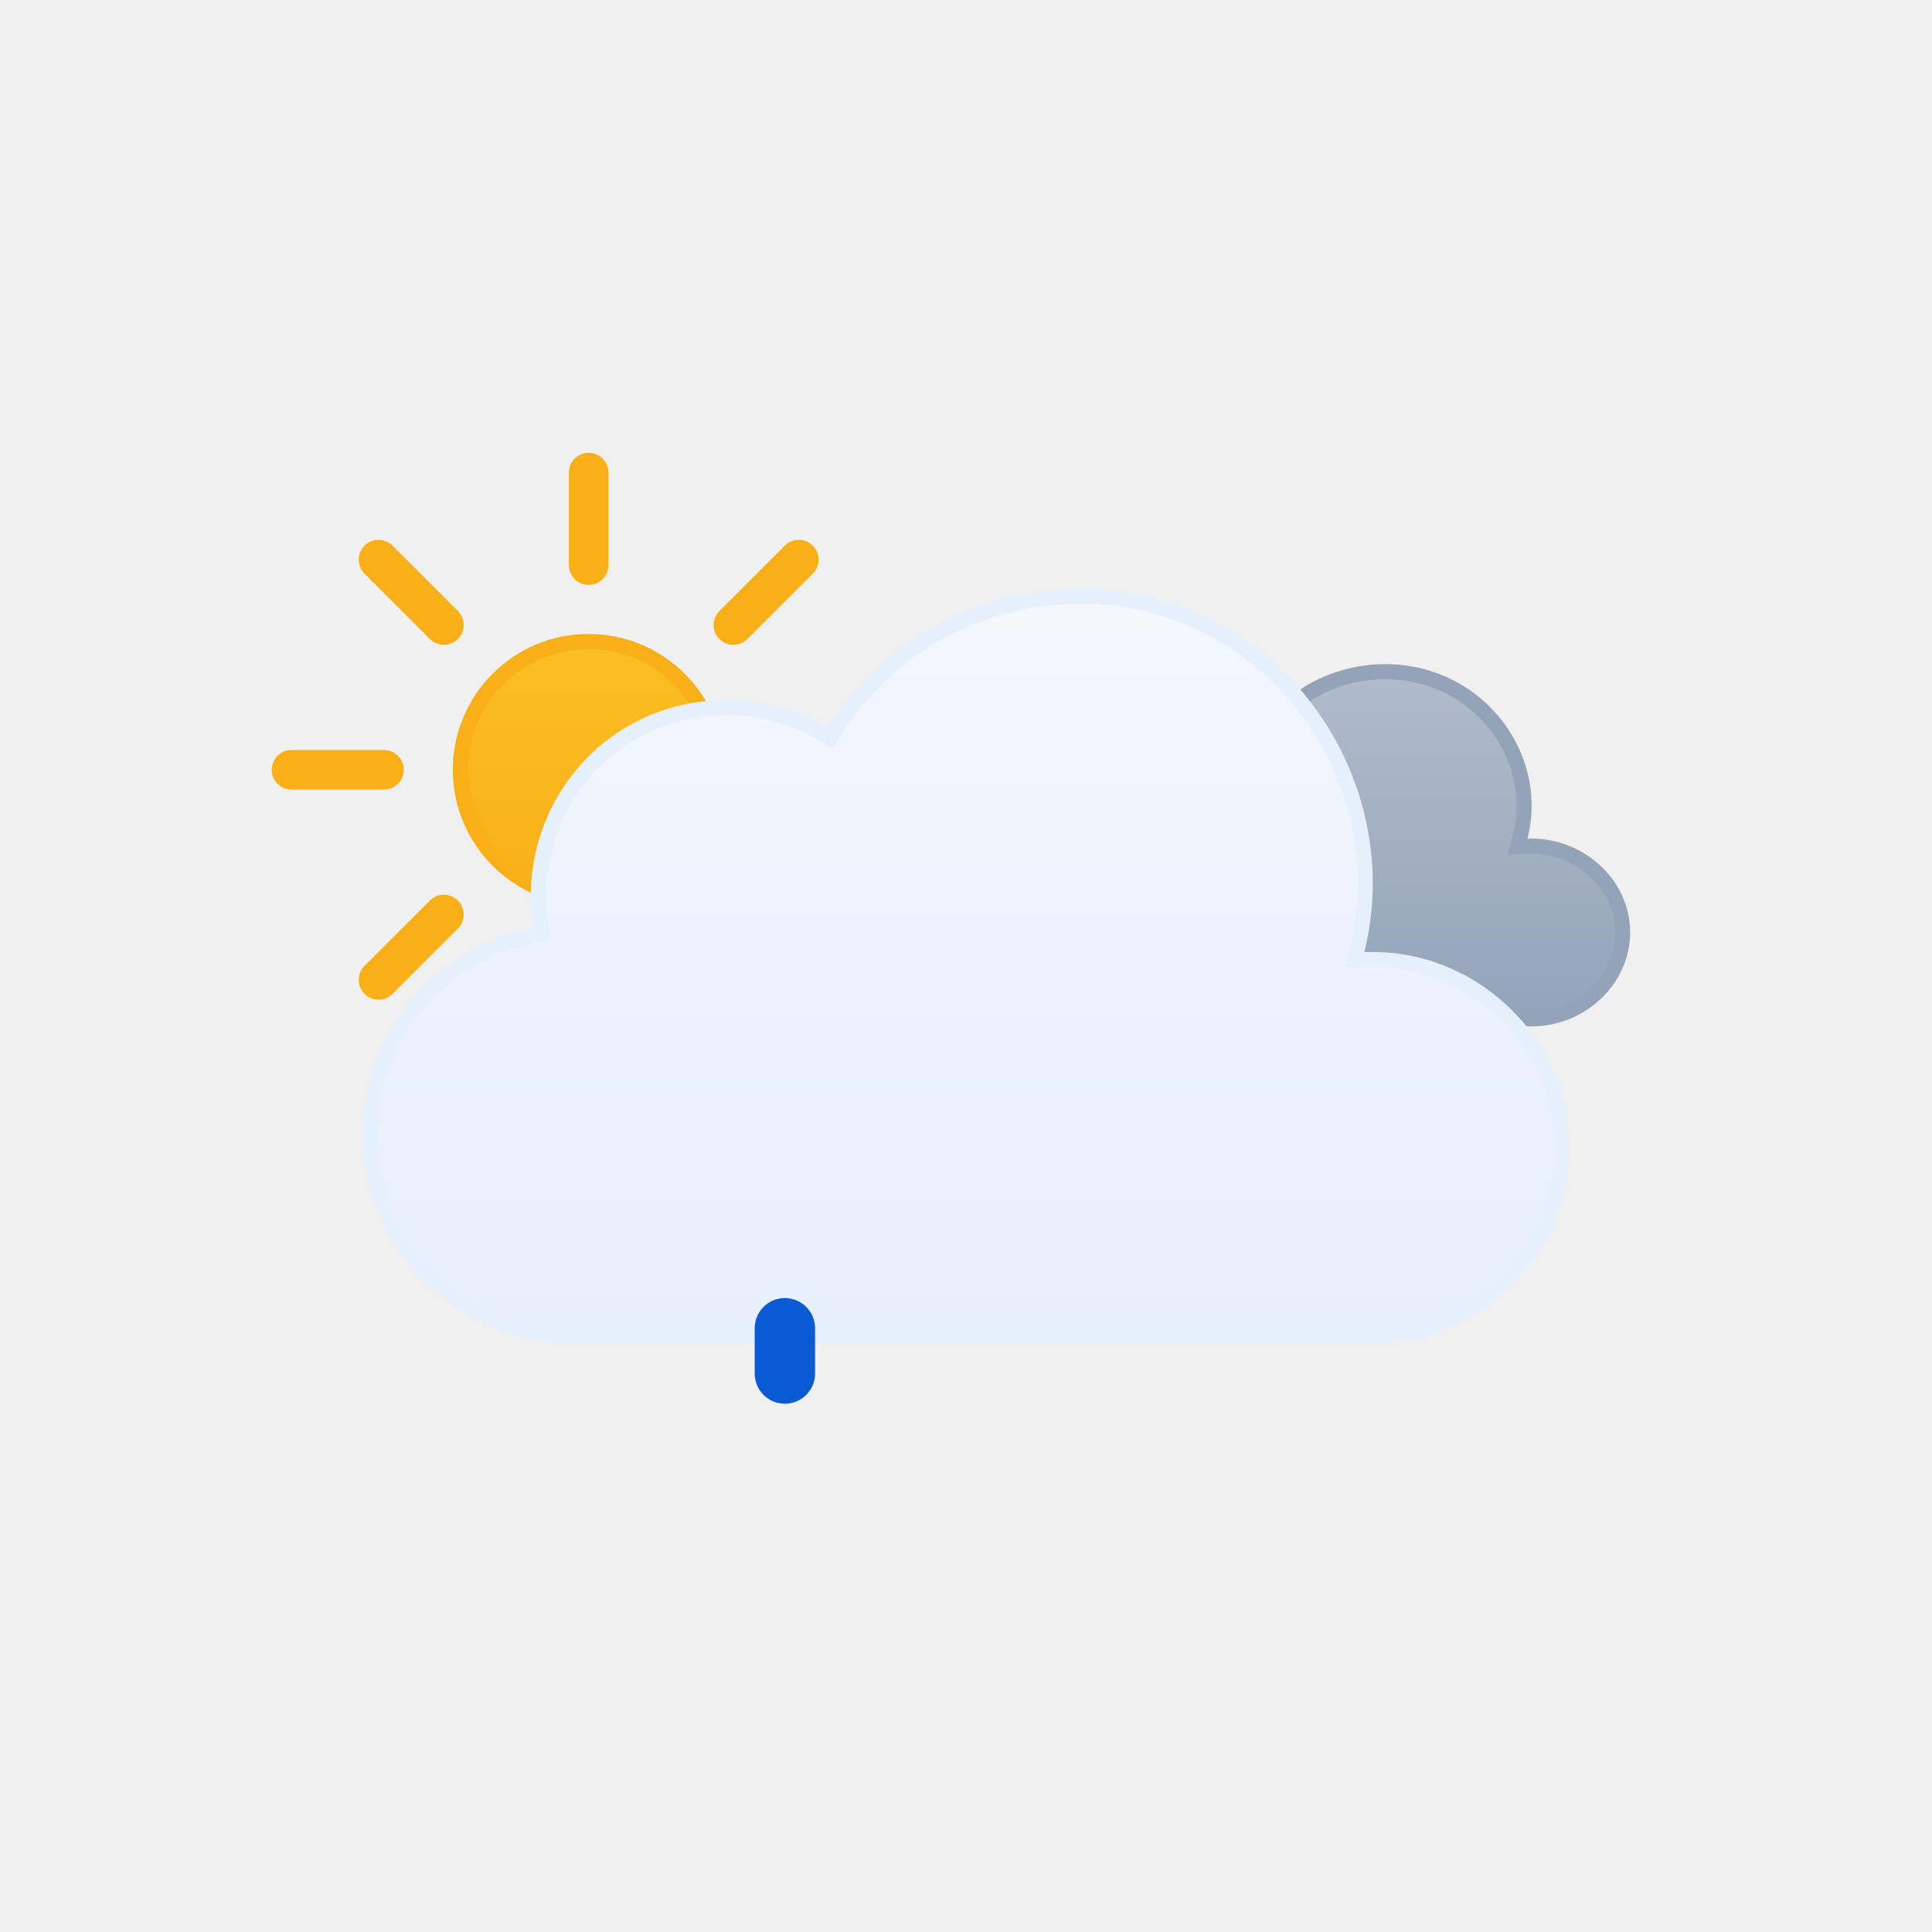
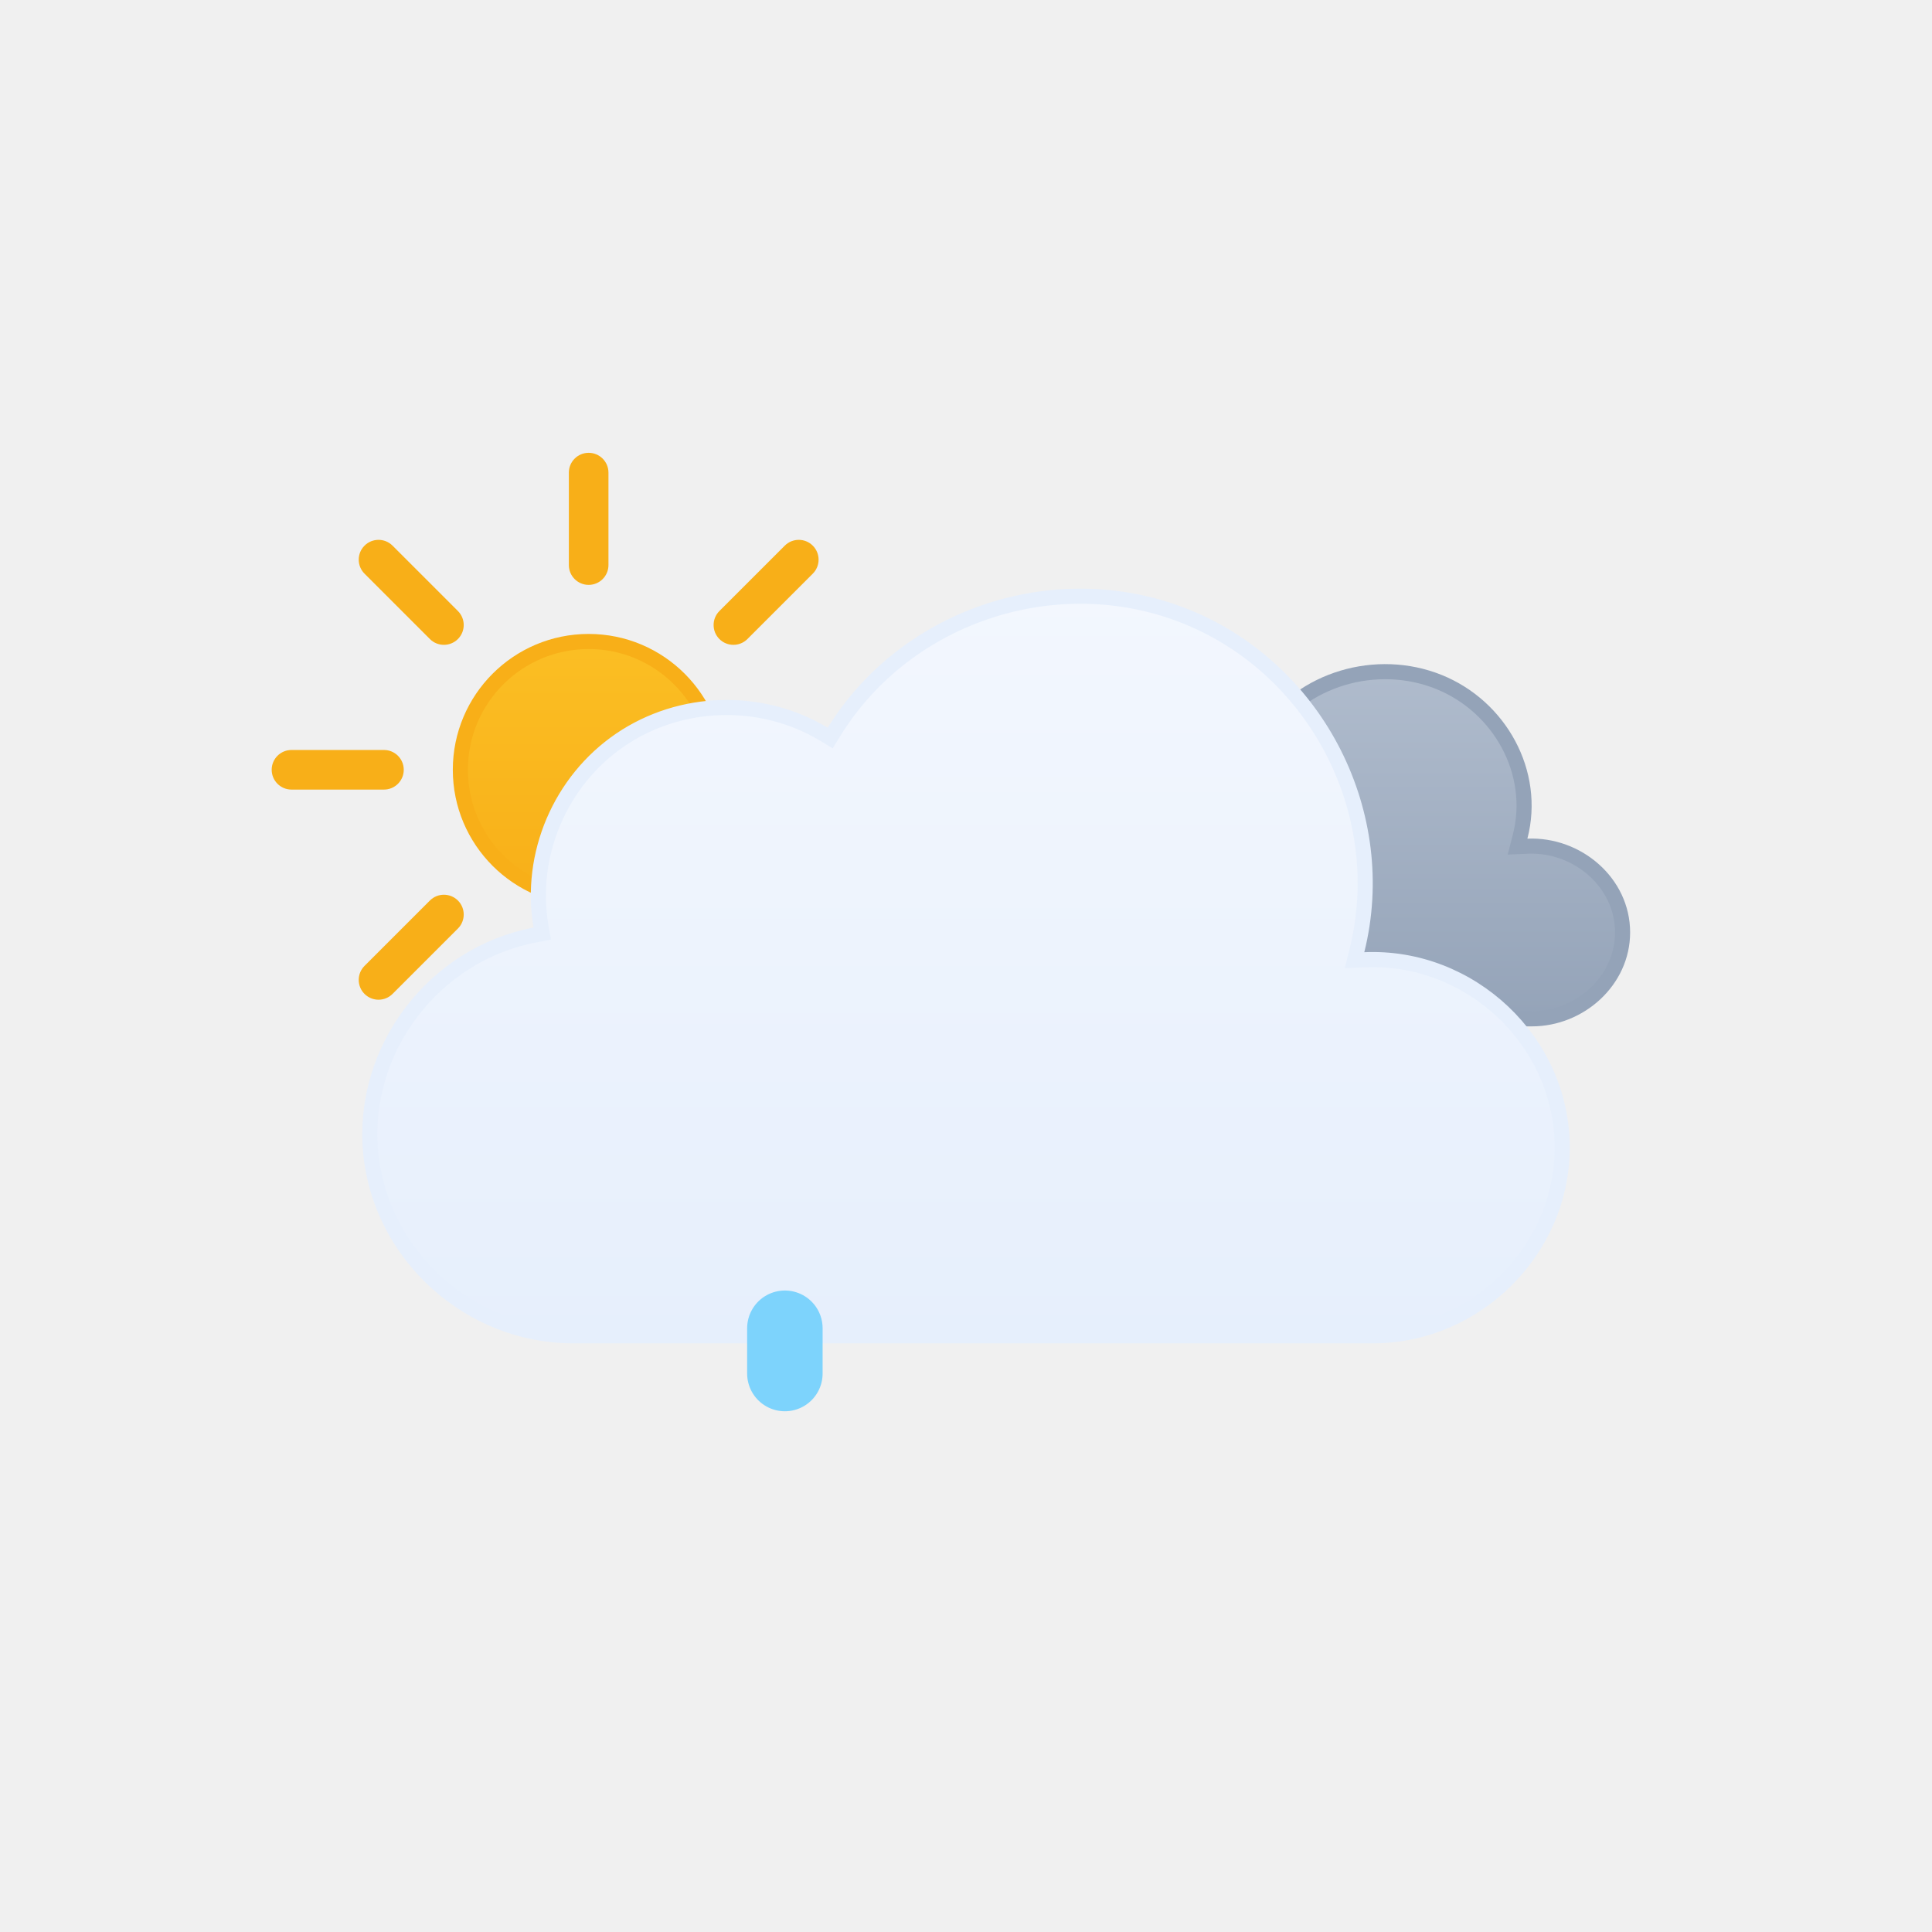
<svg xmlns="http://www.w3.org/2000/svg" viewBox="0 0 128 128" fill="none">
  <g id="overcast-day-sleet" clip-path="url(#clip0_1858_9102)">
    <g id="Sky">
      <g id="Sun">
        <circle id="Core" cx="39" cy="51" r="8.5" fill="url(#paint0_linear_1858_9102)" stroke="#F8AF18" />
        <g id="Rays">
          <path d="M37.688 31.312C37.688 30.588 38.275 30 39 30C39.725 30 40.312 30.588 40.312 31.312V37.438C40.312 38.162 39.725 38.75 39 38.75C38.275 38.75 37.688 38.162 37.688 37.438V31.312Z" fill="#F8AF18" />
          <path d="M51.993 36.151C52.506 35.638 53.337 35.638 53.849 36.151C54.362 36.663 54.362 37.494 53.849 38.007L49.518 42.338C49.006 42.85 48.175 42.85 47.662 42.338C47.15 41.825 47.15 40.994 47.662 40.482L51.993 36.151Z" fill="#F8AF18" />
          <path d="M58.688 49.688C59.412 49.688 60 50.275 60 51C60 51.725 59.412 52.312 58.688 52.312H52.562C51.838 52.312 51.25 51.725 51.25 51C51.25 50.275 51.838 49.688 52.562 49.688H58.688Z" fill="#F8AF18" />
          <path d="M53.849 63.993C54.362 64.506 54.362 65.337 53.849 65.849C53.337 66.362 52.506 66.362 51.993 65.849L47.662 61.518C47.15 61.006 47.15 60.175 47.662 59.662C48.175 59.15 49.006 59.15 49.518 59.662L53.849 63.993Z" fill="#F8AF18" />
          <path d="M37.688 64.562C37.688 63.838 38.275 63.25 39 63.25C39.725 63.25 40.312 63.838 40.312 64.562V70.688C40.312 71.412 39.725 72 39 72C38.275 72 37.688 71.412 37.688 70.688V64.562Z" fill="#F8AF18" />
          <path d="M28.482 59.662C28.994 59.15 29.825 59.15 30.338 59.662C30.851 60.175 30.851 61.006 30.338 61.518L26.007 65.849C25.494 66.362 24.663 66.362 24.151 65.849C23.638 65.337 23.638 64.506 24.151 63.993L28.482 59.662Z" fill="#F8AF18" />
          <path d="M25.438 49.688C26.162 49.688 26.75 50.275 26.75 51C26.75 51.725 26.162 52.312 25.438 52.312H19.312C18.588 52.312 18 51.725 18 51C18 50.275 18.588 49.688 19.312 49.688H25.438Z" fill="#F8AF18" />
          <path d="M30.338 40.482C30.851 40.994 30.851 41.825 30.338 42.338C29.825 42.85 28.994 42.85 28.482 42.338L24.151 38.007C23.638 37.494 23.638 36.663 24.151 36.151C24.663 35.638 25.494 35.638 26.007 36.151L30.338 40.482Z" fill="#F8AF18" />
          <animateTransform attributeName="transform" type="rotate" values="0 39.0 51.0;360 39.0 51.0" dur="6s" begin="0s" repeatCount="indefinite" />
        </g>
      </g>
      <g id="Clouds">
        <g id="Secondary Cloud">
          <path id="Cloud" d="M83.839 48.693C86.244 44.958 91.215 43.529 95.318 45.177C99.361 46.801 101.814 51.189 100.71 55.437L100.54 56.09L101.215 56.062C104.496 55.924 107.5 58.465 107.5 61.774C107.5 64.976 104.669 67.5 101.489 67.5H74.977C71.768 67.501 68.845 65.118 68.529 61.907C68.214 58.707 70.617 55.841 73.764 55.27L74.255 55.182L74.167 54.69C73.773 52.493 74.812 50.249 76.685 49.027C78.611 47.771 81.177 47.707 83.168 48.856L83.581 49.094L83.839 48.693Z" fill="url(#paint1_linear_1858_9102)" stroke="#94A3B8" stroke-miterlimit="10" />
          <animateTransform attributeName="transform" type="translate" values="0 -3;0 0;0 -3" dur="3s" begin="0s" repeatCount="indefinite" calcMode="spline" keySplines=".42 0 .58 1; .42 0 .58 1" />
        </g>
        <g id="Cloud_2">
          <path id="Cloud_3" d="M55.262 48.475C60.123 40.611 70.297 37.38 78.815 40.943C87.321 44.502 92.138 54.003 89.903 62.965L89.742 63.614L90.411 63.585C97.42 63.279 103.5 68.992 103.5 76.028C103.5 82.84 97.772 88.5 90.977 88.5H37.954C31.128 88.502 25.203 83.171 24.559 76.36C23.916 69.552 28.737 63.212 35.443 61.945L35.926 61.853L35.842 61.369C35.026 56.624 37.126 51.717 41.105 49.013C45.095 46.301 50.446 46.154 54.58 48.64L55.003 48.895L55.262 48.475Z" fill="url(#paint2_linear_1858_9102)" stroke="#E6EFFC" stroke-miterlimit="10" />
          <animateTransform attributeName="transform" type="translate" values="0 0;0 -3;0 0" dur="3s" begin="0s" repeatCount="indefinite" calcMode="spline" keySplines=".42 0 .58 1; .42 0 .58 1" />
        </g>
      </g>
    </g>
    <g id="Precipitation">
      <g id="Snowflakes">
        <path id="Snowflake 1" d="M52.578 90.366L51.373 89.677C51.479 89.233 51.479 88.769 51.371 88.324L52.578 87.635C52.674 87.581 52.758 87.508 52.825 87.421C52.893 87.334 52.942 87.235 52.971 87.128C53 87.022 53.007 86.911 52.993 86.802C52.978 86.693 52.942 86.588 52.887 86.493C52.773 86.3 52.589 86.16 52.373 86.103C52.157 86.045 51.928 86.075 51.734 86.187L50.528 86.876C50.193 86.559 49.787 86.326 49.344 86.2V84.82C49.337 84.6 49.245 84.392 49.087 84.239C48.93 84.086 48.719 84 48.5 84C48.281 84 48.07 84.086 47.912 84.239C47.755 84.392 47.663 84.6 47.656 84.82V86.2C47.214 86.329 46.808 86.56 46.471 86.874L45.266 86.185C45.072 86.074 44.843 86.044 44.627 86.101C44.411 86.159 44.227 86.299 44.113 86.491C44.058 86.586 44.022 86.692 44.007 86.801C43.993 86.91 44 87.021 44.029 87.127C44.057 87.233 44.107 87.333 44.175 87.42C44.242 87.507 44.326 87.579 44.422 87.633L45.626 88.322C45.52 88.767 45.521 89.231 45.629 89.675L44.422 90.365C44.326 90.419 44.242 90.491 44.175 90.578C44.107 90.665 44.057 90.764 44.029 90.871C44 90.977 43.993 91.088 44.007 91.197C44.022 91.306 44.058 91.412 44.113 91.507C44.227 91.699 44.411 91.839 44.627 91.897C44.843 91.954 45.072 91.924 45.266 91.813L46.472 91.123C46.806 91.441 47.213 91.673 47.656 91.798V93.18C47.663 93.4 47.755 93.608 47.913 93.761C48.07 93.914 48.281 94 48.5 94C48.719 94 48.93 93.914 49.088 93.761C49.245 93.608 49.337 93.4 49.344 93.18V91.797C49.785 91.668 50.191 91.438 50.528 91.124L51.734 91.814C51.928 91.925 52.157 91.955 52.373 91.898C52.589 91.841 52.773 91.701 52.887 91.508C52.942 91.413 52.978 91.308 52.993 91.198C53.007 91.089 53 90.978 52.971 90.872C52.942 90.766 52.893 90.666 52.825 90.579C52.758 90.493 52.674 90.42 52.578 90.366ZM47.866 90.086C47.723 90.005 47.597 89.896 47.496 89.766C47.394 89.635 47.32 89.486 47.277 89.327C47.234 89.167 47.223 89.001 47.244 88.837C47.266 88.673 47.32 88.515 47.403 88.372C47.574 88.084 47.85 87.874 48.174 87.788C48.497 87.702 48.841 87.747 49.132 87.913C49.276 87.994 49.402 88.103 49.503 88.233C49.604 88.364 49.678 88.513 49.721 88.672C49.764 88.832 49.776 88.998 49.754 89.162C49.733 89.326 49.679 89.484 49.596 89.626C49.425 89.915 49.148 90.125 48.825 90.211C48.501 90.297 48.157 90.252 47.866 90.087V90.086Z" fill="#86C3DB" opacity="0">
          <animateTransform attributeName="transform" type="translate" values="0 0;0 20" dur="1s" begin="0.2s" repeatCount="indefinite" calcMode="spline" keySplines=".42 0 1 1" />
          <animate attributeName="opacity" values="0;1;1;0" dur="1s" begin="0.2s" repeatCount="indefinite" keyTimes="0;0.15;0.85;1" />
        </path>
        <path id="Snowflake 2" d="M67.578 90.366L66.374 89.677C66.479 89.233 66.479 88.769 66.371 88.324L67.578 87.635C67.674 87.581 67.758 87.508 67.825 87.421C67.893 87.334 67.942 87.235 67.971 87.128C68 87.022 68.007 86.911 67.993 86.802C67.978 86.693 67.942 86.588 67.887 86.493C67.773 86.3 67.589 86.16 67.373 86.103C67.157 86.045 66.928 86.075 66.734 86.187L65.528 86.876C65.193 86.559 64.787 86.326 64.344 86.2V84.82C64.337 84.6 64.245 84.392 64.088 84.239C63.93 84.086 63.719 84 63.5 84C63.281 84 63.07 84.086 62.912 84.239C62.755 84.392 62.663 84.6 62.656 84.82V86.2C62.214 86.329 61.808 86.56 61.471 86.874L60.266 86.185C60.072 86.074 59.843 86.044 59.627 86.101C59.411 86.159 59.227 86.299 59.113 86.491C59.058 86.586 59.022 86.692 59.007 86.801C58.993 86.91 59 87.021 59.029 87.127C59.057 87.233 59.107 87.333 59.175 87.42C59.242 87.507 59.326 87.579 59.422 87.633L60.626 88.322C60.52 88.767 60.521 89.231 60.629 89.675L59.422 90.365C59.326 90.419 59.242 90.491 59.175 90.578C59.107 90.665 59.057 90.764 59.029 90.871C59 90.977 58.993 91.088 59.007 91.197C59.022 91.306 59.058 91.412 59.113 91.507C59.227 91.699 59.411 91.839 59.627 91.897C59.843 91.954 60.072 91.924 60.266 91.813L61.472 91.123C61.806 91.441 62.213 91.673 62.656 91.798V93.18C62.663 93.4 62.755 93.608 62.913 93.761C63.07 93.914 63.281 94 63.5 94C63.719 94 63.93 93.914 64.088 93.761C64.245 93.608 64.337 93.4 64.344 93.18V91.797C64.785 91.668 65.191 91.438 65.528 91.124L66.734 91.814C66.928 91.925 67.157 91.955 67.373 91.898C67.589 91.841 67.773 91.701 67.887 91.508C67.942 91.413 67.978 91.308 67.993 91.198C68.007 91.089 68 90.978 67.971 90.872C67.942 90.766 67.893 90.666 67.825 90.579C67.758 90.493 67.674 90.42 67.578 90.366ZM62.866 90.086C62.723 90.005 62.597 89.896 62.496 89.766C62.394 89.635 62.32 89.486 62.277 89.327C62.234 89.167 62.223 89.001 62.244 88.837C62.266 88.673 62.32 88.515 62.403 88.372C62.574 88.084 62.85 87.874 63.174 87.788C63.497 87.702 63.841 87.747 64.132 87.913C64.276 87.994 64.402 88.103 64.503 88.233C64.604 88.364 64.678 88.513 64.721 88.672C64.764 88.832 64.776 88.998 64.754 89.162C64.733 89.326 64.679 89.484 64.596 89.626C64.425 89.915 64.148 90.125 63.825 90.211C63.501 90.297 63.157 90.252 62.866 90.087V90.086Z" fill="#86C3DB" opacity="0">
          <animateTransform attributeName="transform" type="translate" values="0 0;0 20" dur="1s" begin="0.7s" repeatCount="indefinite" calcMode="spline" keySplines=".42 0 1 1" />
          <animate attributeName="opacity" values="0;1;1;0" dur="1s" begin="0.7s" repeatCount="indefinite" keyTimes="0;0.15;0.85;1" />
        </path>
        <path id="Snowflake 3" d="M82.578 90.366L81.374 89.677C81.479 89.233 81.479 88.769 81.371 88.324L82.578 87.635C82.674 87.581 82.758 87.508 82.825 87.421C82.893 87.334 82.942 87.235 82.971 87.128C83 87.022 83.007 86.911 82.993 86.802C82.978 86.693 82.942 86.588 82.887 86.493C82.773 86.3 82.589 86.16 82.373 86.103C82.157 86.045 81.928 86.075 81.734 86.187L80.528 86.876C80.193 86.559 79.787 86.326 79.344 86.2V84.82C79.337 84.6 79.245 84.392 79.088 84.239C78.93 84.086 78.719 84 78.5 84C78.281 84 78.07 84.086 77.912 84.239C77.755 84.392 77.663 84.6 77.656 84.82V86.2C77.214 86.329 76.808 86.56 76.471 86.874L75.266 86.185C75.072 86.074 74.843 86.044 74.627 86.101C74.411 86.159 74.227 86.299 74.113 86.491C74.058 86.586 74.022 86.692 74.007 86.801C73.993 86.91 74 87.021 74.029 87.127C74.058 87.233 74.107 87.333 74.175 87.42C74.242 87.507 74.326 87.579 74.422 87.633L75.626 88.322C75.52 88.767 75.521 89.231 75.629 89.675L74.422 90.365C74.326 90.419 74.242 90.491 74.175 90.578C74.107 90.665 74.058 90.764 74.029 90.871C74 90.977 73.993 91.088 74.007 91.197C74.022 91.306 74.058 91.412 74.113 91.507C74.227 91.699 74.411 91.839 74.627 91.897C74.843 91.954 75.072 91.924 75.266 91.813L76.472 91.123C76.806 91.441 77.213 91.673 77.656 91.798V93.18C77.663 93.4 77.755 93.608 77.913 93.761C78.07 93.914 78.281 94 78.5 94C78.719 94 78.93 93.914 79.088 93.761C79.245 93.608 79.337 93.4 79.344 93.18V91.797C79.785 91.668 80.191 91.438 80.528 91.124L81.734 91.814C81.928 91.925 82.157 91.955 82.373 91.898C82.589 91.841 82.773 91.701 82.887 91.508C82.942 91.413 82.978 91.308 82.993 91.198C83.007 91.089 83 90.978 82.971 90.872C82.942 90.766 82.893 90.666 82.825 90.579C82.758 90.493 82.674 90.42 82.578 90.366ZM77.866 90.086C77.723 90.005 77.597 89.896 77.496 89.766C77.394 89.635 77.32 89.486 77.277 89.327C77.234 89.167 77.223 89.001 77.244 88.837C77.266 88.673 77.32 88.515 77.403 88.372C77.573 88.084 77.85 87.874 78.174 87.788C78.497 87.702 78.841 87.747 79.132 87.913C79.276 87.994 79.402 88.103 79.503 88.233C79.604 88.364 79.678 88.513 79.721 88.672C79.764 88.832 79.776 88.998 79.754 89.162C79.733 89.326 79.679 89.484 79.596 89.626C79.425 89.915 79.148 90.125 78.825 90.211C78.501 90.297 78.157 90.252 77.866 90.087V90.086Z" fill="#86C3DB" opacity="0">
          <animateTransform attributeName="transform" type="translate" values="0 0;0 20" dur="1s" begin="1.2s" repeatCount="indefinite" calcMode="spline" keySplines=".42 0 1 1" />
          <animate attributeName="opacity" values="0;1;1;0" dur="1s" begin="1.2s" repeatCount="indefinite" keyTimes="0;0.15;0.85;1" />
        </path>
      </g>
      <g id="Raindrops">
-         <path id="Raindrop 1" d="M52 88V91" stroke="#0A5AD4" stroke-width="4" stroke-linecap="round">
+         <path id="Raindrop 1" d="M52 88V91" stroke="#7DD3FC" stroke-width="5" stroke-linecap="round">
          <animateTransform attributeName="transform" type="translate" values="0 0;0 20" dur="1s" begin="0s" repeatCount="indefinite" calcMode="spline" keySplines=".42 0 1 1" />
          <animate attributeName="opacity" values="0;1;1;0" dur="1s" begin="0s" repeatCount="indefinite" keyTimes="0;0.15;0.85;1" />
        </path>
-         <path id="Raindrop 2" d="M64 88V91" stroke="#0A5AD4" stroke-width="4" stroke-linecap="round" opacity="0">
+         <path id="Raindrop 2" d="M64 88V91" stroke="#7DD3FC" stroke-width="5" stroke-linecap="round" opacity="0">
          <animateTransform attributeName="transform" type="translate" values="0 0;0 20" dur="1s" begin="0.4s" repeatCount="indefinite" calcMode="spline" keySplines=".42 0 1 1" />
          <animate attributeName="opacity" values="0;1;1;0" dur="1s" begin="0.4s" repeatCount="indefinite" keyTimes="0;0.15;0.85;1" />
        </path>
-         <path id="Raindrop 3" d="M76 88V91" stroke="#0A5AD4" stroke-width="4" stroke-linecap="round" opacity="0">
+         <path id="Raindrop 3" d="M76 88V91" stroke="#7DD3FC" stroke-width="5" stroke-linecap="round" opacity="0">
          <animateTransform attributeName="transform" type="translate" values="0 0;0 20" dur="1s" begin="0.8s" repeatCount="indefinite" calcMode="spline" keySplines=".42 0 1 1" />
          <animate attributeName="opacity" values="0;1;1;0" dur="1s" begin="0.8s" repeatCount="indefinite" keyTimes="0;0.15;0.85;1" />
        </path>
      </g>
    </g>
  </g>
  <defs>
    <linearGradient id="paint0_linear_1858_9102" x1="39" y1="42" x2="39" y2="60" gradientUnits="userSpaceOnUse">
      <stop stop-color="#FBBF24" />
      <stop offset="1" stop-color="#F8AF18" />
    </linearGradient>
    <linearGradient id="paint1_linear_1858_9102" x1="88" y1="44" x2="88" y2="68" gradientUnits="userSpaceOnUse">
      <stop stop-color="#B0BCCD" />
      <stop offset="1" stop-color="#94A3B8" />
    </linearGradient>
    <linearGradient id="paint2_linear_1858_9102" x1="64.001" y1="39" x2="64.001" y2="89" gradientUnits="userSpaceOnUse">
      <stop stop-color="#F3F7FE" />
      <stop offset="1" stop-color="#E6EFFC" />
    </linearGradient>
    <clipPath id="clip0_1858_9102">
      <rect width="128" height="128" fill="white" />
    </clipPath>
  </defs>
</svg>
